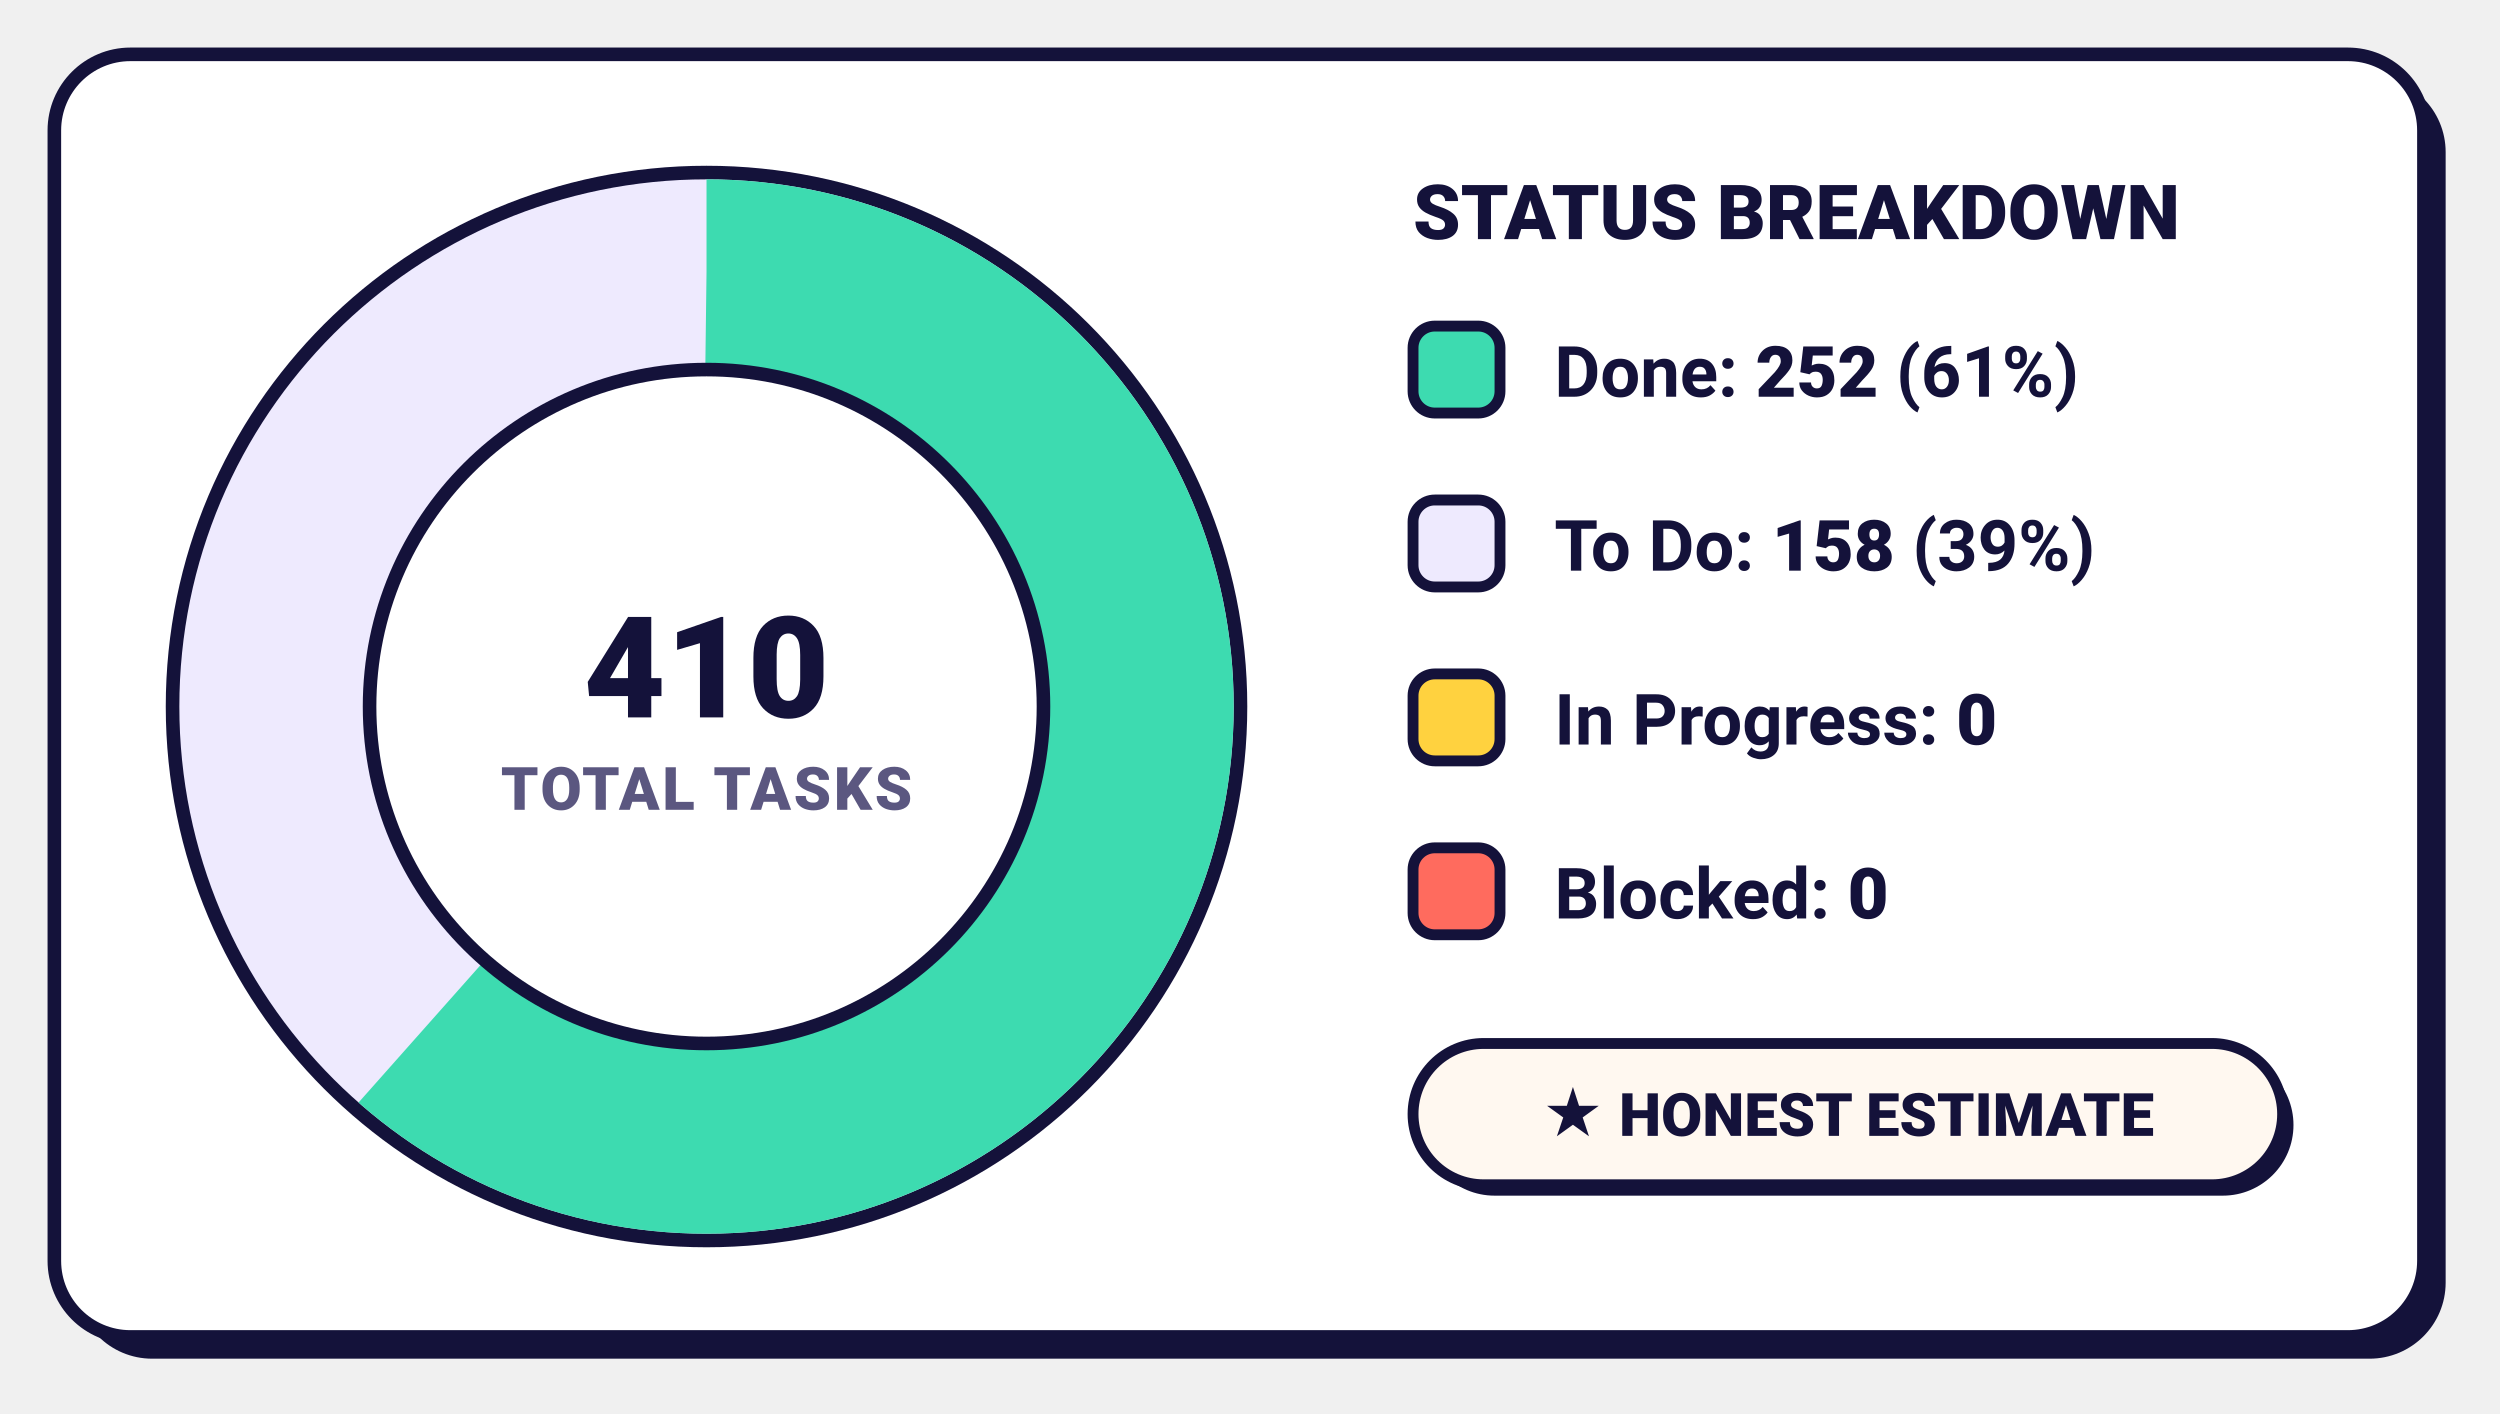
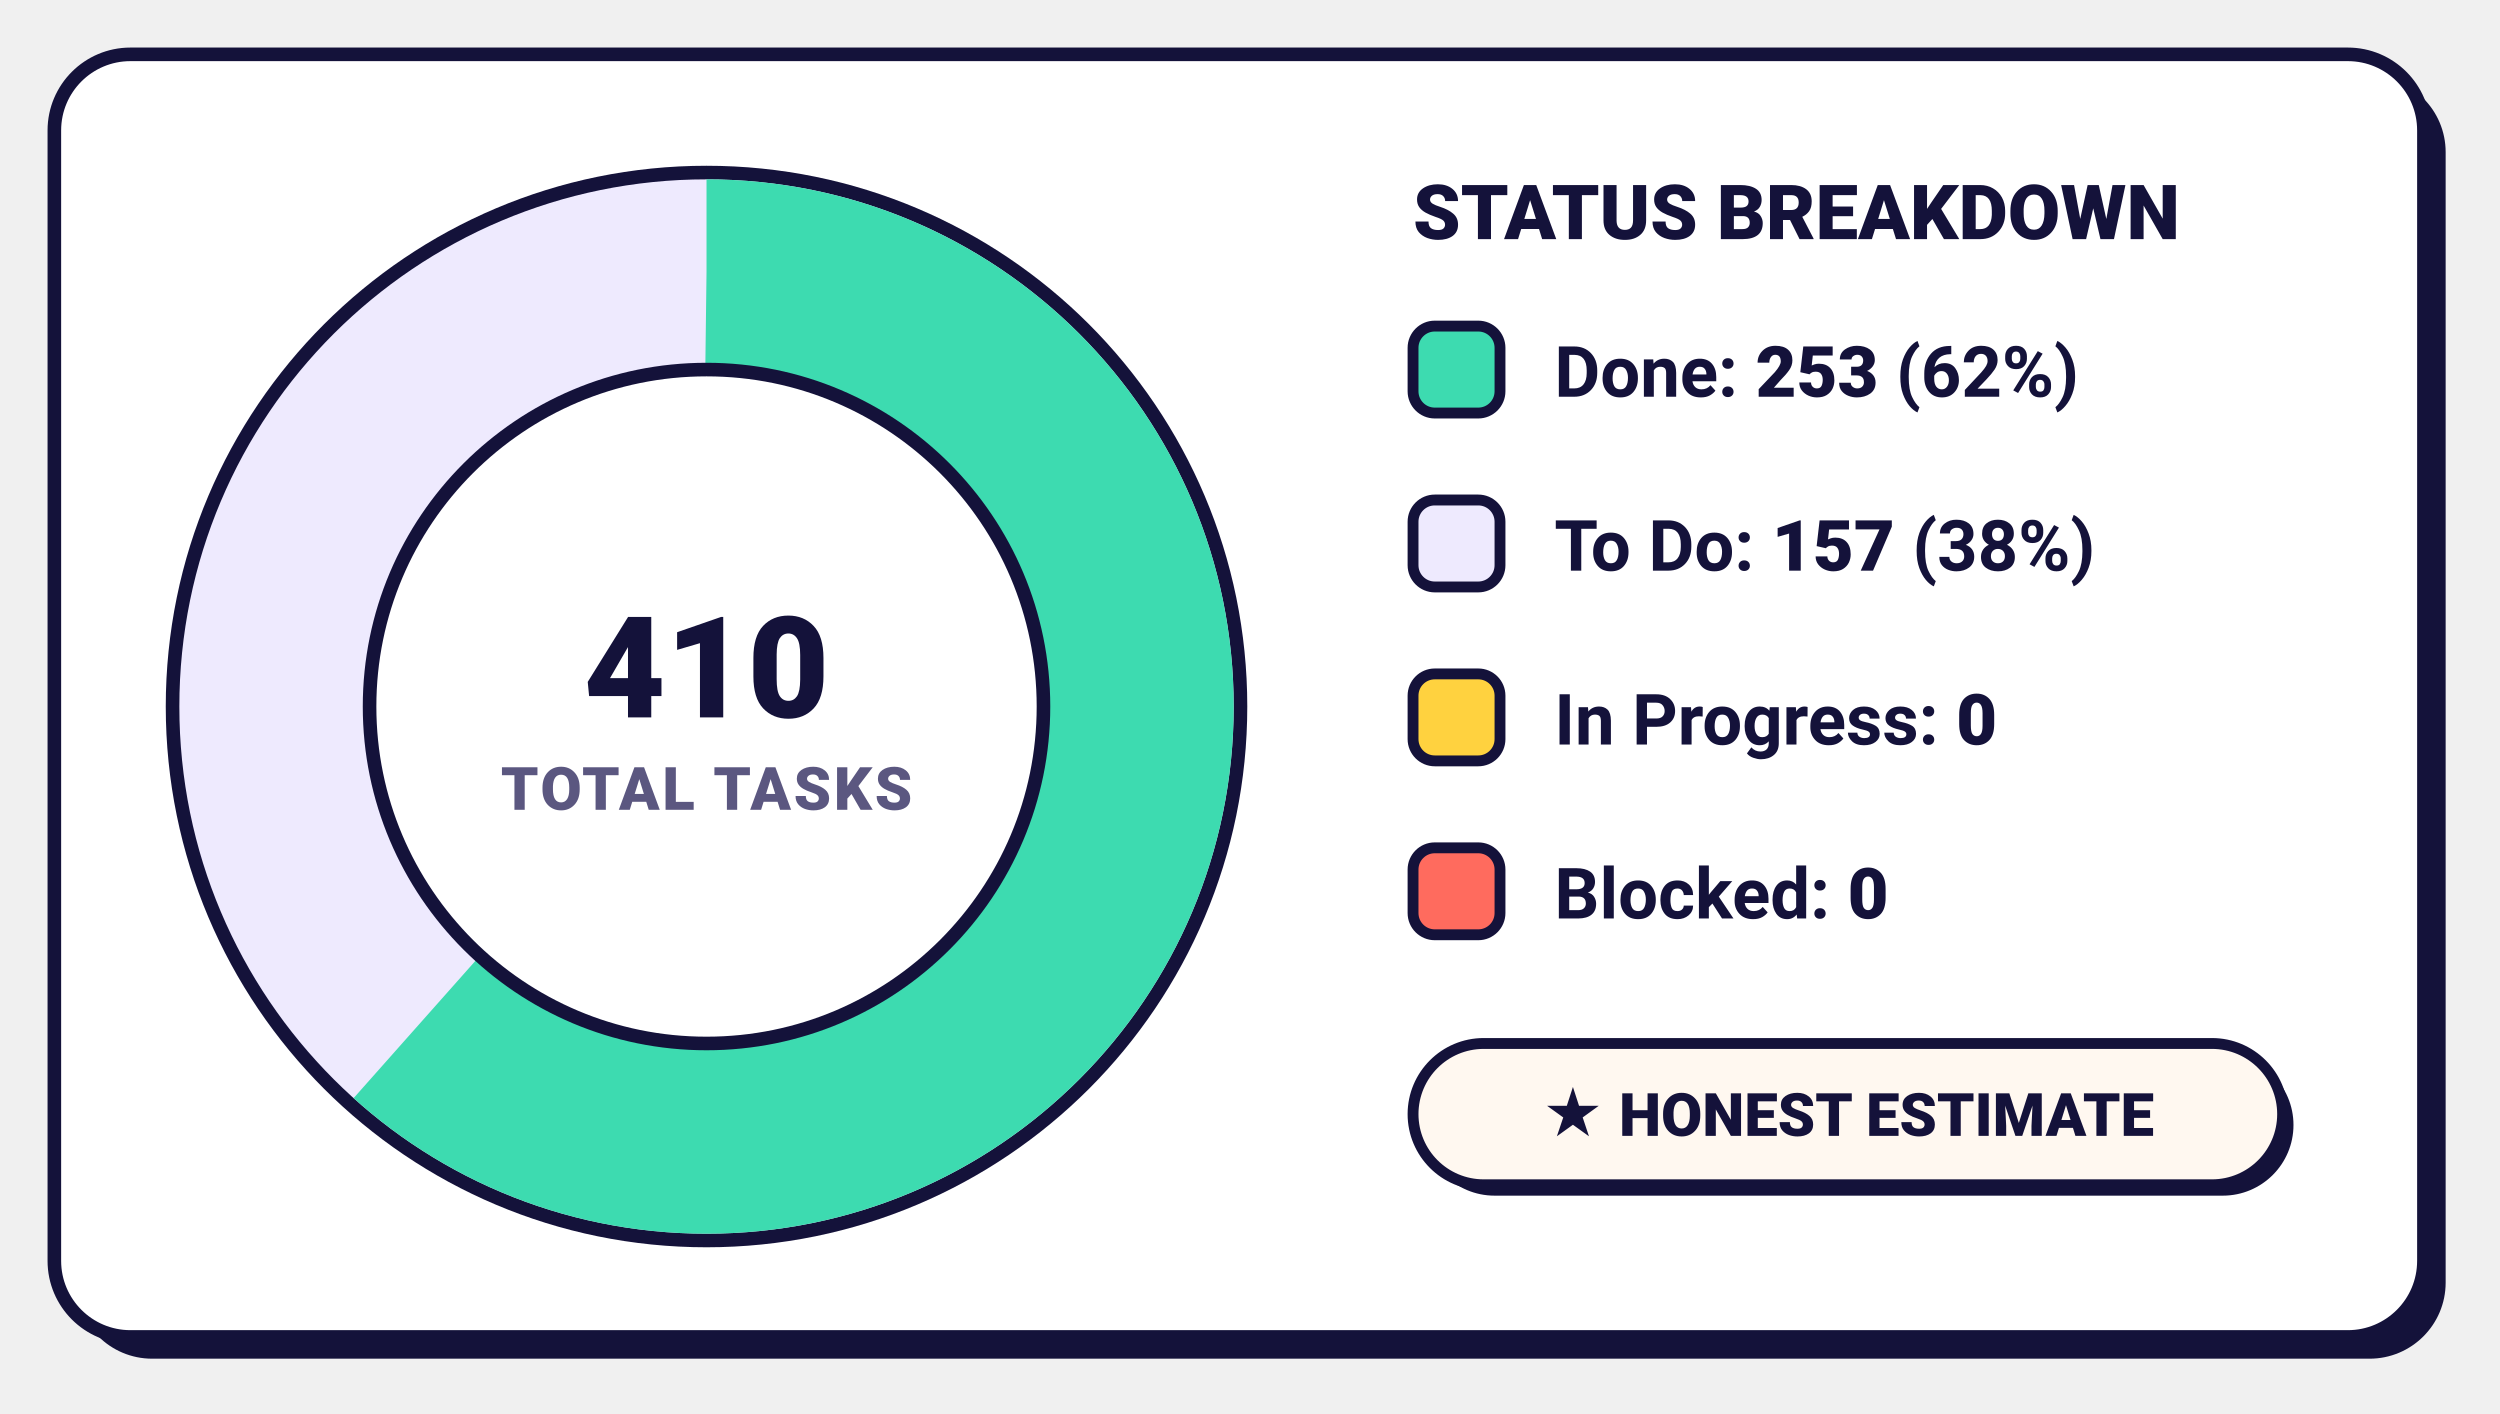
<svg xmlns="http://www.w3.org/2000/svg" width="460" height="260" viewBox="0 0 460 260">
  <style>
    .val { font-family: system-ui, -apple-system, 'Segoe UI', Roboto, Helvetica, Arial, sans-serif; font-size: 26px; font-weight: 900; fill: #14123A; }
    .lbl { font-family: system-ui, -apple-system, 'Segoe UI', Roboto, Helvetica, Arial, sans-serif; font-size: 11px; font-weight: 800; fill: #5B5780; letter-spacing: 0.5px; }
    .leg { font-family: system-ui, -apple-system, 'Segoe UI', Roboto, Helvetica, Arial, sans-serif; font-size: 13px; font-weight: 700; fill: #14123A; }
    .card-title { font-family: system-ui, -apple-system, 'Segoe UI', Roboto, Helvetica, Arial, sans-serif; font-size: 14px; font-weight: 800; fill: #14123A; }
  </style>
  <rect x="14" y="14" width="436" height="236" rx="14" fill="#14123A" />
  <rect x="10" y="10" width="436" height="236" rx="14" fill="#FFFFFF" stroke="#14123A" stroke-width="2.5" />
  <circle cx="130" cy="130" r="80" fill="none" stroke="#14123A" stroke-width="39" />
  <circle cx="130" cy="130" r="80" fill="none" stroke="#EEEAFE" stroke-width="34" />
-   <circle cx="130" cy="130" r="80" fill="none" stroke="#3DDBB0" stroke-width="34" stroke-dasharray="308.95 502.65" transform="rotate(-90 130 130)" />
+   <circle cx="130" cy="130" r="80" fill="none" stroke="#3DDBB0" stroke-width="34" stroke-dasharray="310.17 502.65" transform="rotate(-90 130 130)" />
  <circle cx="130" cy="130" r="62" fill="#FFFFFF" stroke="#14123A" stroke-width="2.5" />
  <text x="130" y="132" class="val" text-anchor="middle">410</text>
  <text x="130" y="149" class="lbl" text-anchor="middle">TOTAL TASKS</text>
  <text x="260" y="44" class="card-title">STATUS BREAKDOWN</text>
  <rect x="260" y="60" width="16" height="16" rx="4" fill="#3DDBB0" stroke="#14123A" stroke-width="2" />
-   <text x="286" y="73" class="leg">Done: <tspan font-weight="800">252</tspan> (61%)</text>
+   <text x="286" y="73" class="leg">Done: <tspan font-weight="800">253</tspan> (62%)</text>
  <rect x="260" y="92" width="16" height="16" rx="4" fill="#EEEAFE" stroke="#14123A" stroke-width="2" />
-   <text x="286" y="105" class="leg">To Do: <tspan font-weight="800">158</tspan> (39%)</text>
+   <text x="286" y="105" class="leg">To Do: <tspan font-weight="800">157</tspan> (38%)</text>
  <rect x="260" y="124" width="16" height="16" rx="4" fill="#FFD23F" stroke="#14123A" stroke-width="2" />
  <text x="286" y="137" class="leg">In Progress: <tspan font-weight="800">0</tspan>
  </text>
  <rect x="260" y="156" width="16" height="16" rx="4" fill="#FF6B5E" stroke="#14123A" stroke-width="2" />
  <text x="286" y="169" class="leg">Blocked: <tspan font-weight="800">0</tspan>
  </text>
  <rect x="262" y="194" width="160" height="26" rx="13" fill="#14123A" />
  <rect x="260" y="192" width="160" height="26" rx="13" fill="#FFF8F0" stroke="#14123A" stroke-width="2" />
  <text x="340" y="209" font-family="system-ui, -apple-system, 'Segoe UI', Roboto, Helvetica, Arial, sans-serif" font-size="11px" font-weight="800" fill="#14123A" text-anchor="middle">★ HONEST ESTIMATE</text>
</svg>
